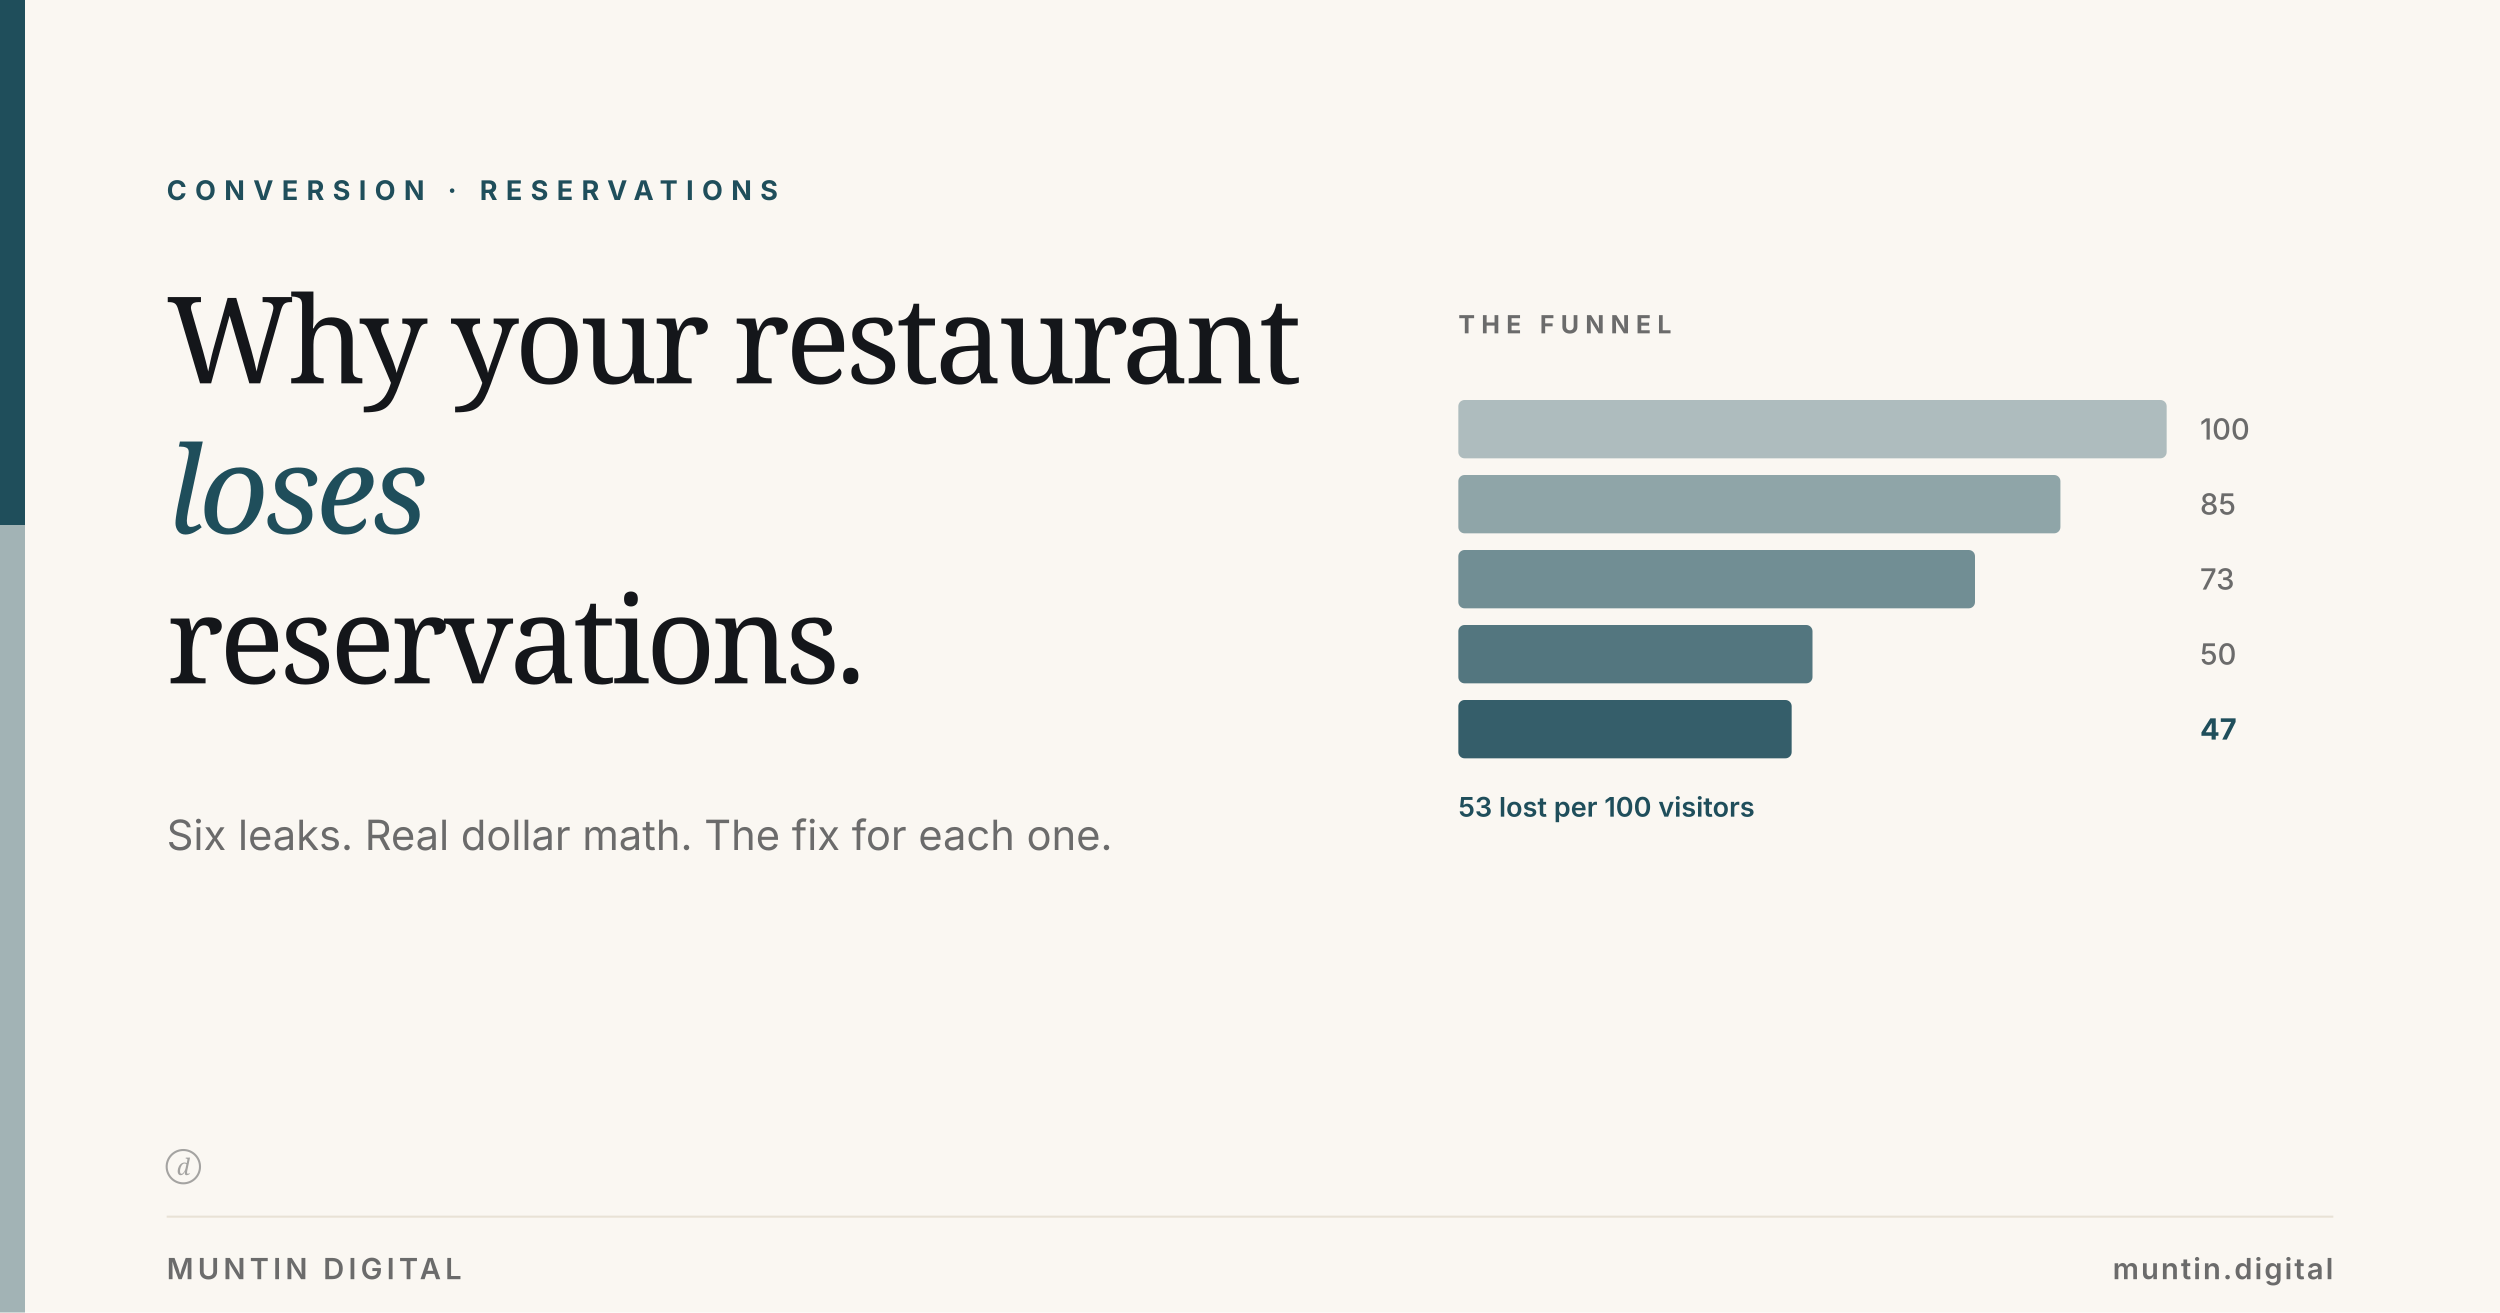
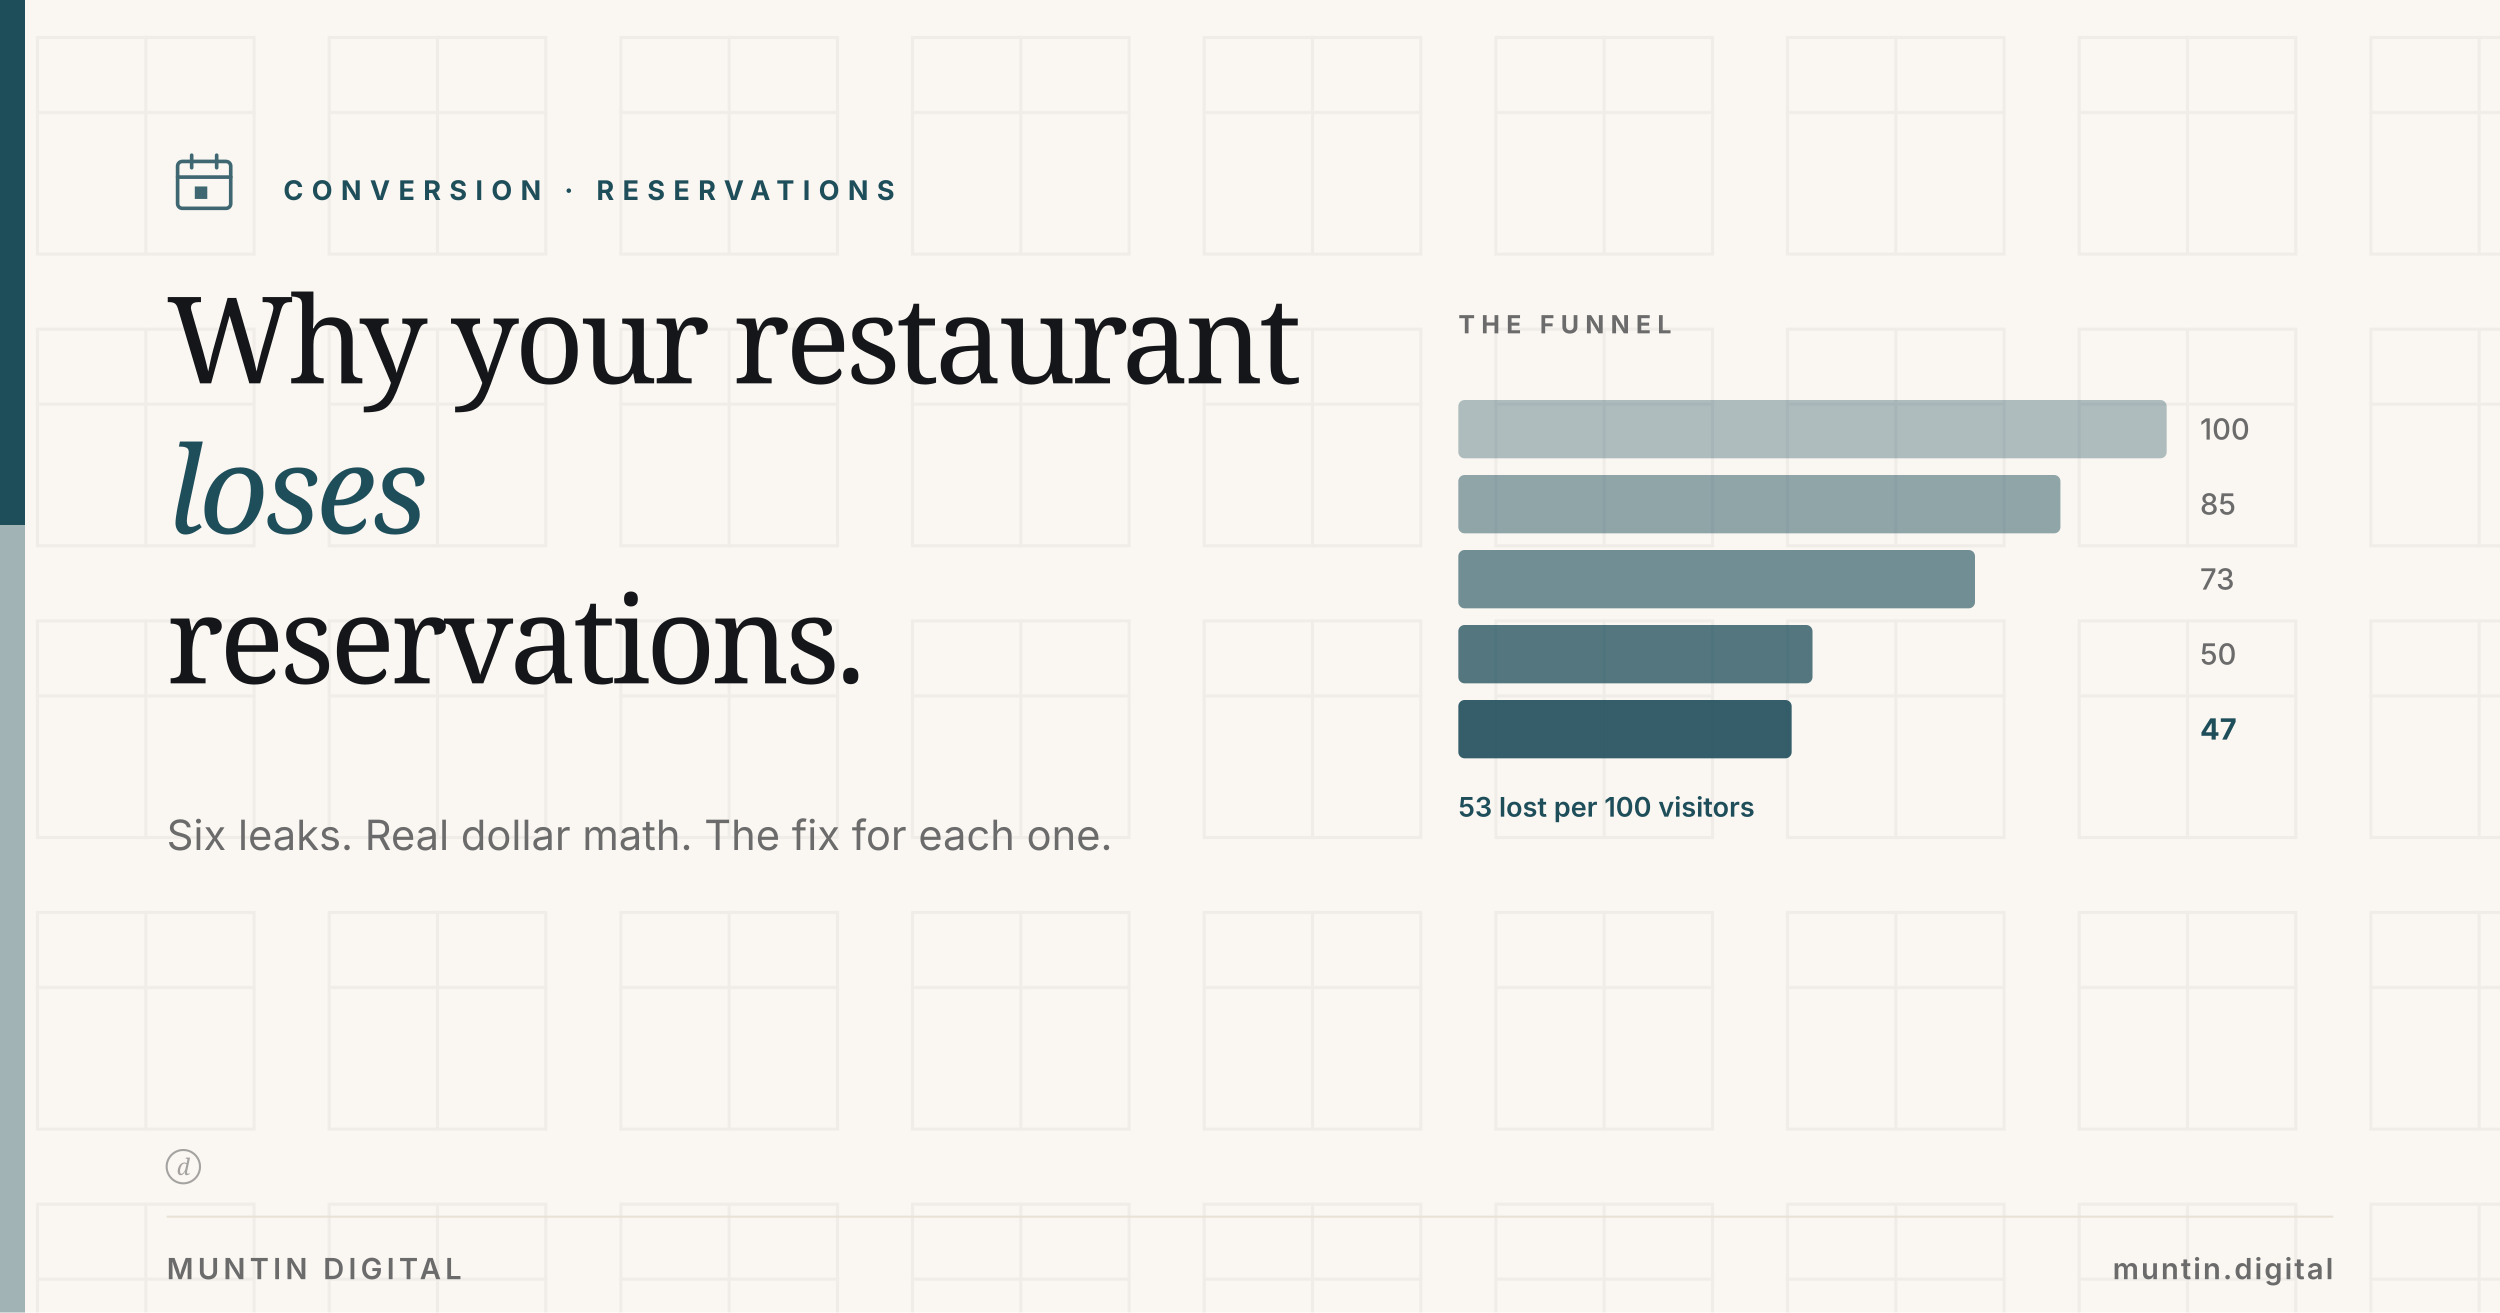
<svg xmlns="http://www.w3.org/2000/svg" viewBox="0 0 1200 630" width="1200" height="630">
  <rect width="1200" height="630" fill="#FAF7F2" />
+   <defs>
+     <pattern id="muntinField" x="0" y="0" width="140" height="140" patternUnits="userSpaceOnUse">
+       <g transform="translate(18, 18)" fill="none" stroke="#14161A" stroke-width="1.5" stroke-linecap="square" stroke-linejoin="miter">
+         <rect x="0" y="0" width="104" height="104" />
+         <line x1="52" y1="0" x2="52" y2="104" />
+         <line x1="0" y1="36" x2="104" y2="36" />
+       </g>
+     </pattern>
+   </defs>
+   <rect width="1200" height="630" fill="url(#muntinField)" opacity="0.045" />
  <rect x="0" y="0" width="12" height="252" fill="#1F4E5B" />
  <rect x="0" y="252" width="12" height="378" fill="#1F4E5B" opacity="0.4" />
-   <text x="80" y="96" font-family="Inter, Arial, sans-serif" font-size="13" font-weight="700" letter-spacing="4" fill="#1F4E5B">CONVERSION · RESERVATIONS</text>
+   <g transform="translate(80, 70) scale(1.5)" fill="none" stroke="#1F4E5B" stroke-width="1.167" stroke-linecap="round" stroke-linejoin="round" color="#1F4E5B" opacity="0.85">
+     <rect x="3.5" y="5" width="17" height="15" rx="1.5" />
+     <line x1="3.5" y1="10" x2="20.5" y2="10" />
+     <line x1="8" y1="3" x2="8" y2="7" />
+     <line x1="16" y1="3" x2="16" y2="7" />
+     <rect x="9" y="13" width="4" height="4" fill="currentColor" stroke="none" />
+   </g>
+   <text x="136" y="96" font-family="Inter, Arial, sans-serif" font-size="13" font-weight="700" letter-spacing="4" fill="#1F4E5B">CONVERSION · RESERVATIONS</text>
  <text x="80" y="184" font-family="Fraunces, Georgia, serif" font-size="58" font-weight="500" letter-spacing="-2" fill="#14161A">Why your restaurant</text>
  <text x="80" y="256" font-family="Fraunces, Georgia, serif" font-style="italic" font-size="58" font-weight="400" letter-spacing="-2" fill="#1F4E5B">loses</text>
  <text x="80" y="328" font-family="Fraunces, Georgia, serif" font-size="58" font-weight="500" letter-spacing="-2" fill="#14161A">reservations.</text>
  <text x="80" y="408" font-family="Inter, Arial, sans-serif" font-size="20" font-weight="400" fill="#6B6B6B">Six leaks. Real dollar math. The fix for each one.</text>
  <text x="700" y="160" font-family="Inter, Arial, sans-serif" font-size="12" font-weight="700" letter-spacing="3" fill="#6B6B6B">THE FUNNEL</text>
  <rect x="700" y="192" width="340" height="28" rx="3" fill="#1F4E5B" opacity="0.35" />
  <text x="1056" y="211" font-family="Inter, Arial, sans-serif" font-size="14" font-weight="500" fill="#6B6B6B">100</text>
  <rect x="700" y="228" width="289" height="28" rx="3" fill="#1F4E5B" opacity="0.487" />
  <text x="1056" y="247" font-family="Inter, Arial, sans-serif" font-size="14" font-weight="500" fill="#6B6B6B">85</text>
  <rect x="700" y="264" width="248" height="28" rx="3" fill="#1F4E5B" opacity="0.625" />
  <text x="1056" y="283" font-family="Inter, Arial, sans-serif" font-size="14" font-weight="500" fill="#6B6B6B">73</text>
  <rect x="700" y="300" width="170" height="28" rx="3" fill="#1F4E5B" opacity="0.762" />
  <text x="1056" y="319" font-family="Inter, Arial, sans-serif" font-size="14" font-weight="500" fill="#6B6B6B">50</text>
  <rect x="700" y="336" width="160" height="28" rx="3" fill="#1F4E5B" opacity="0.9" />
  <text x="1056" y="355" font-family="Inter, Arial, sans-serif" font-size="14" font-weight="700" fill="#1F4E5B">47</text>
  <text x="700" y="392" font-family="Inter, Arial, sans-serif" font-size="13" font-weight="600" fill="#1F4E5B">53 lost per 100 visitors</text>
  <g transform="translate(80, 552)" fill="#6B6B6B" opacity="0.6">
    <circle cx="8" cy="8" r="8" fill="none" stroke="#6B6B6B" stroke-width="1" />
    <text x="8" y="12" text-anchor="middle" font-family="Fraunces, Georgia, serif" font-style="italic" font-size="11" font-weight="500" fill="#6B6B6B">d</text>
  </g>
  <line x1="80" y1="584" x2="1120" y2="584" stroke="#E8E2D6" stroke-width="1" />
  <text x="80" y="614" font-family="Inter, Arial, sans-serif" font-size="14" font-weight="600" letter-spacing="2" fill="#6B6B6B">MUNTIN DIGITAL</text>
  <text x="1120" y="614" text-anchor="end" font-family="Inter, Arial, sans-serif" font-size="14" font-weight="600" letter-spacing="1" fill="#6B6B6B">muntin.digital</text>
</svg>
